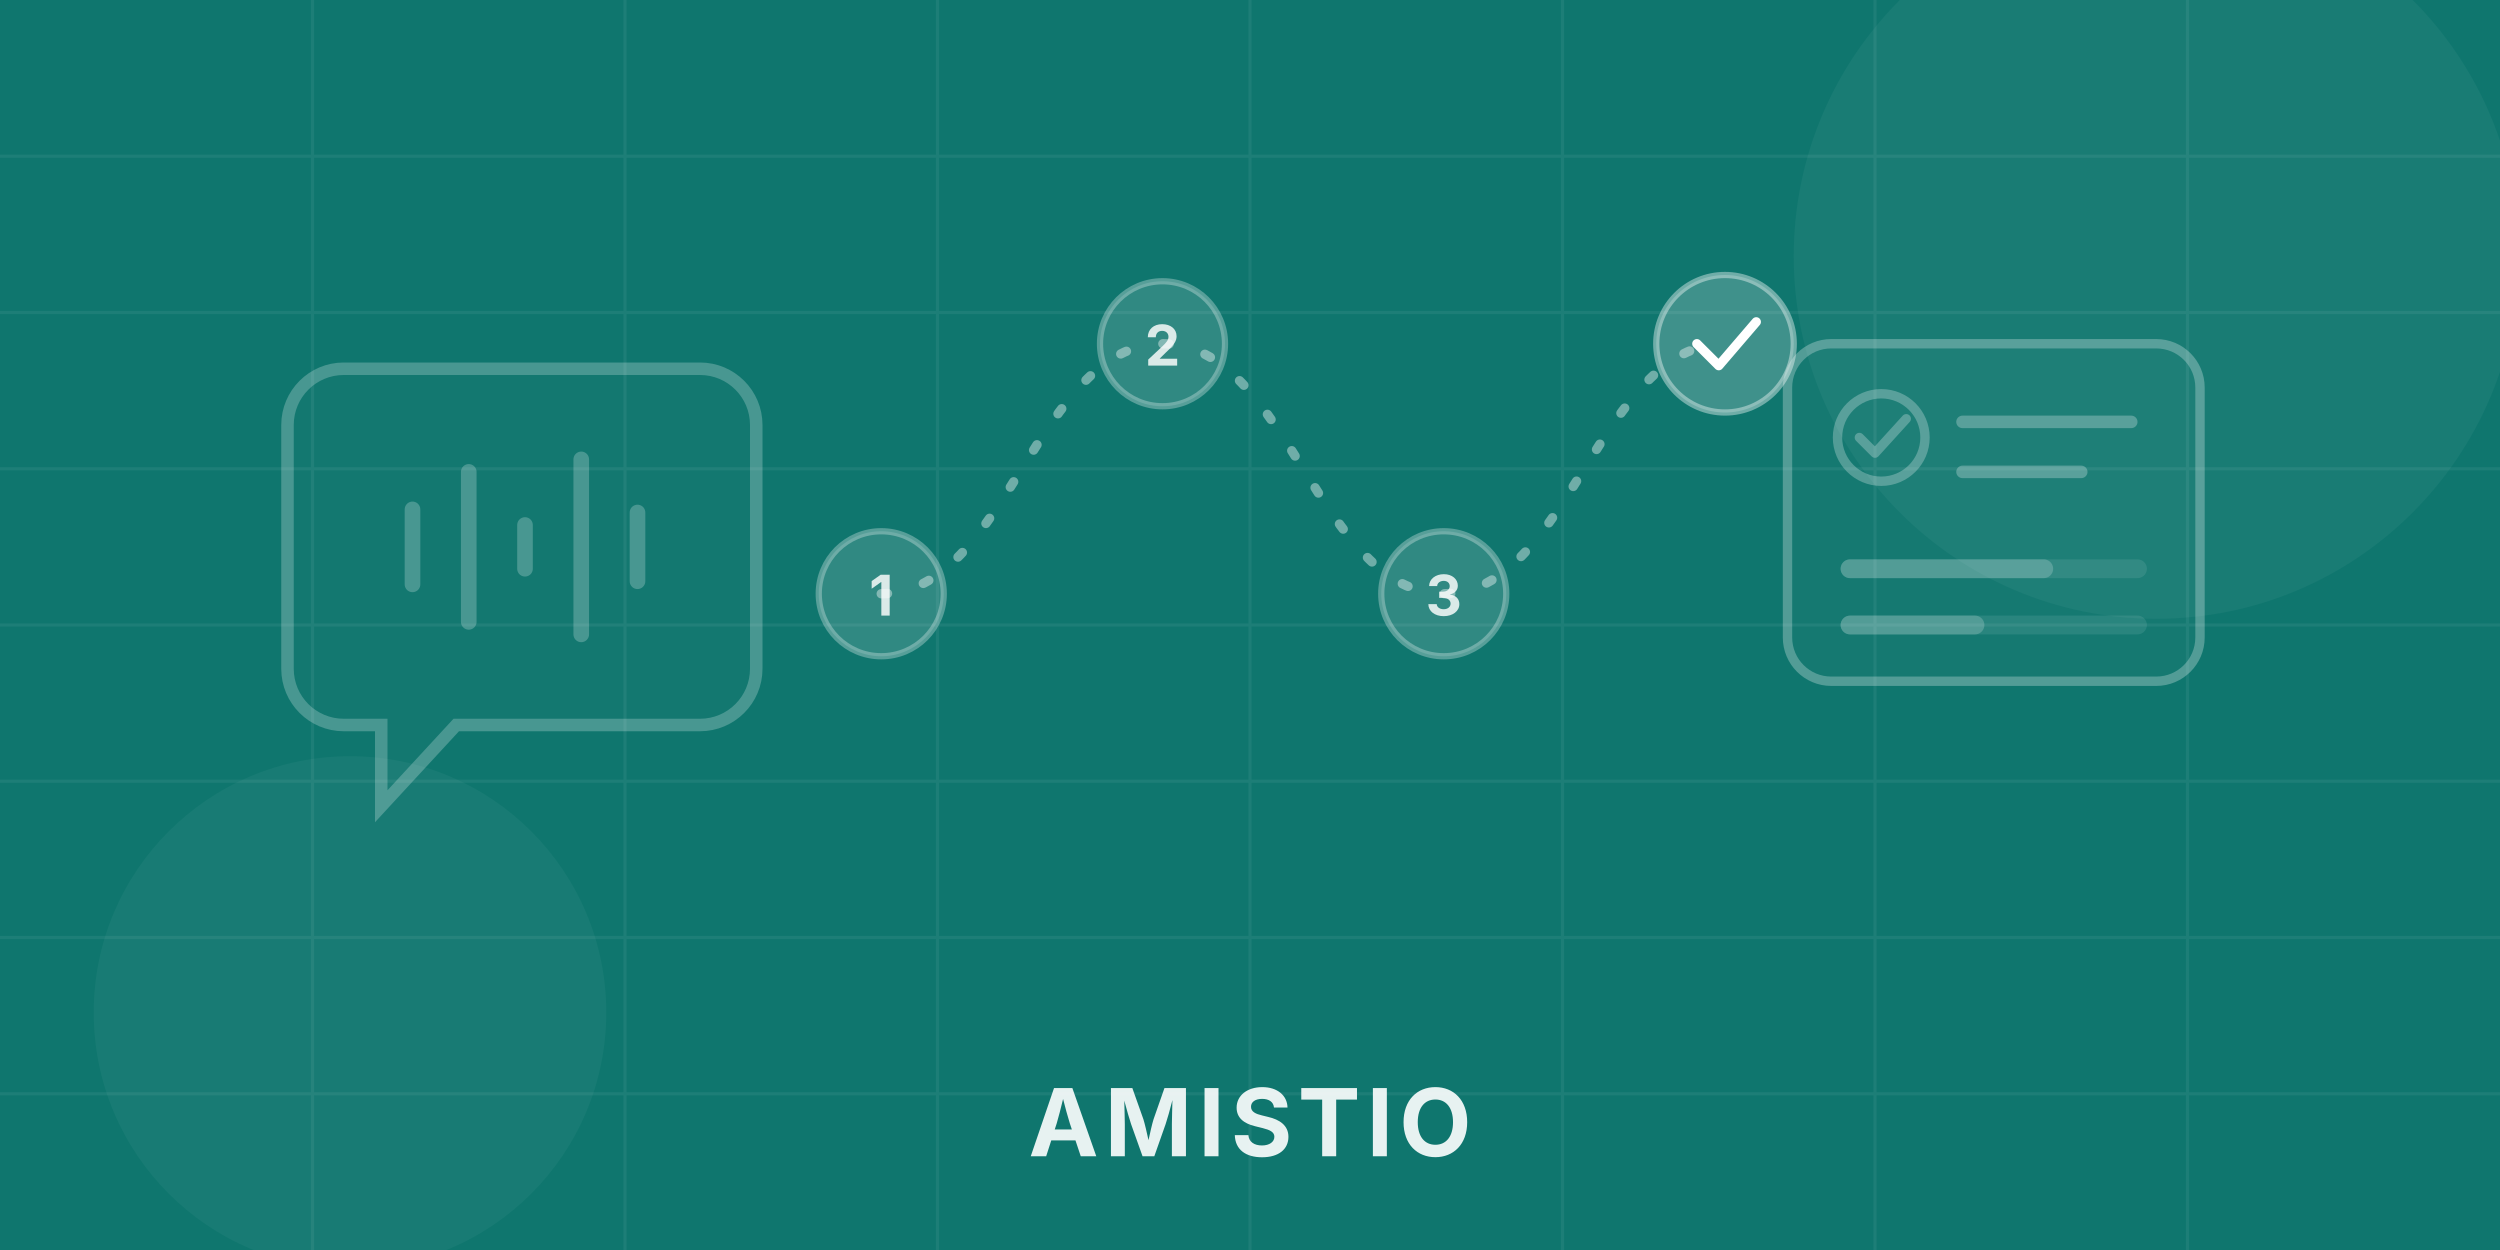
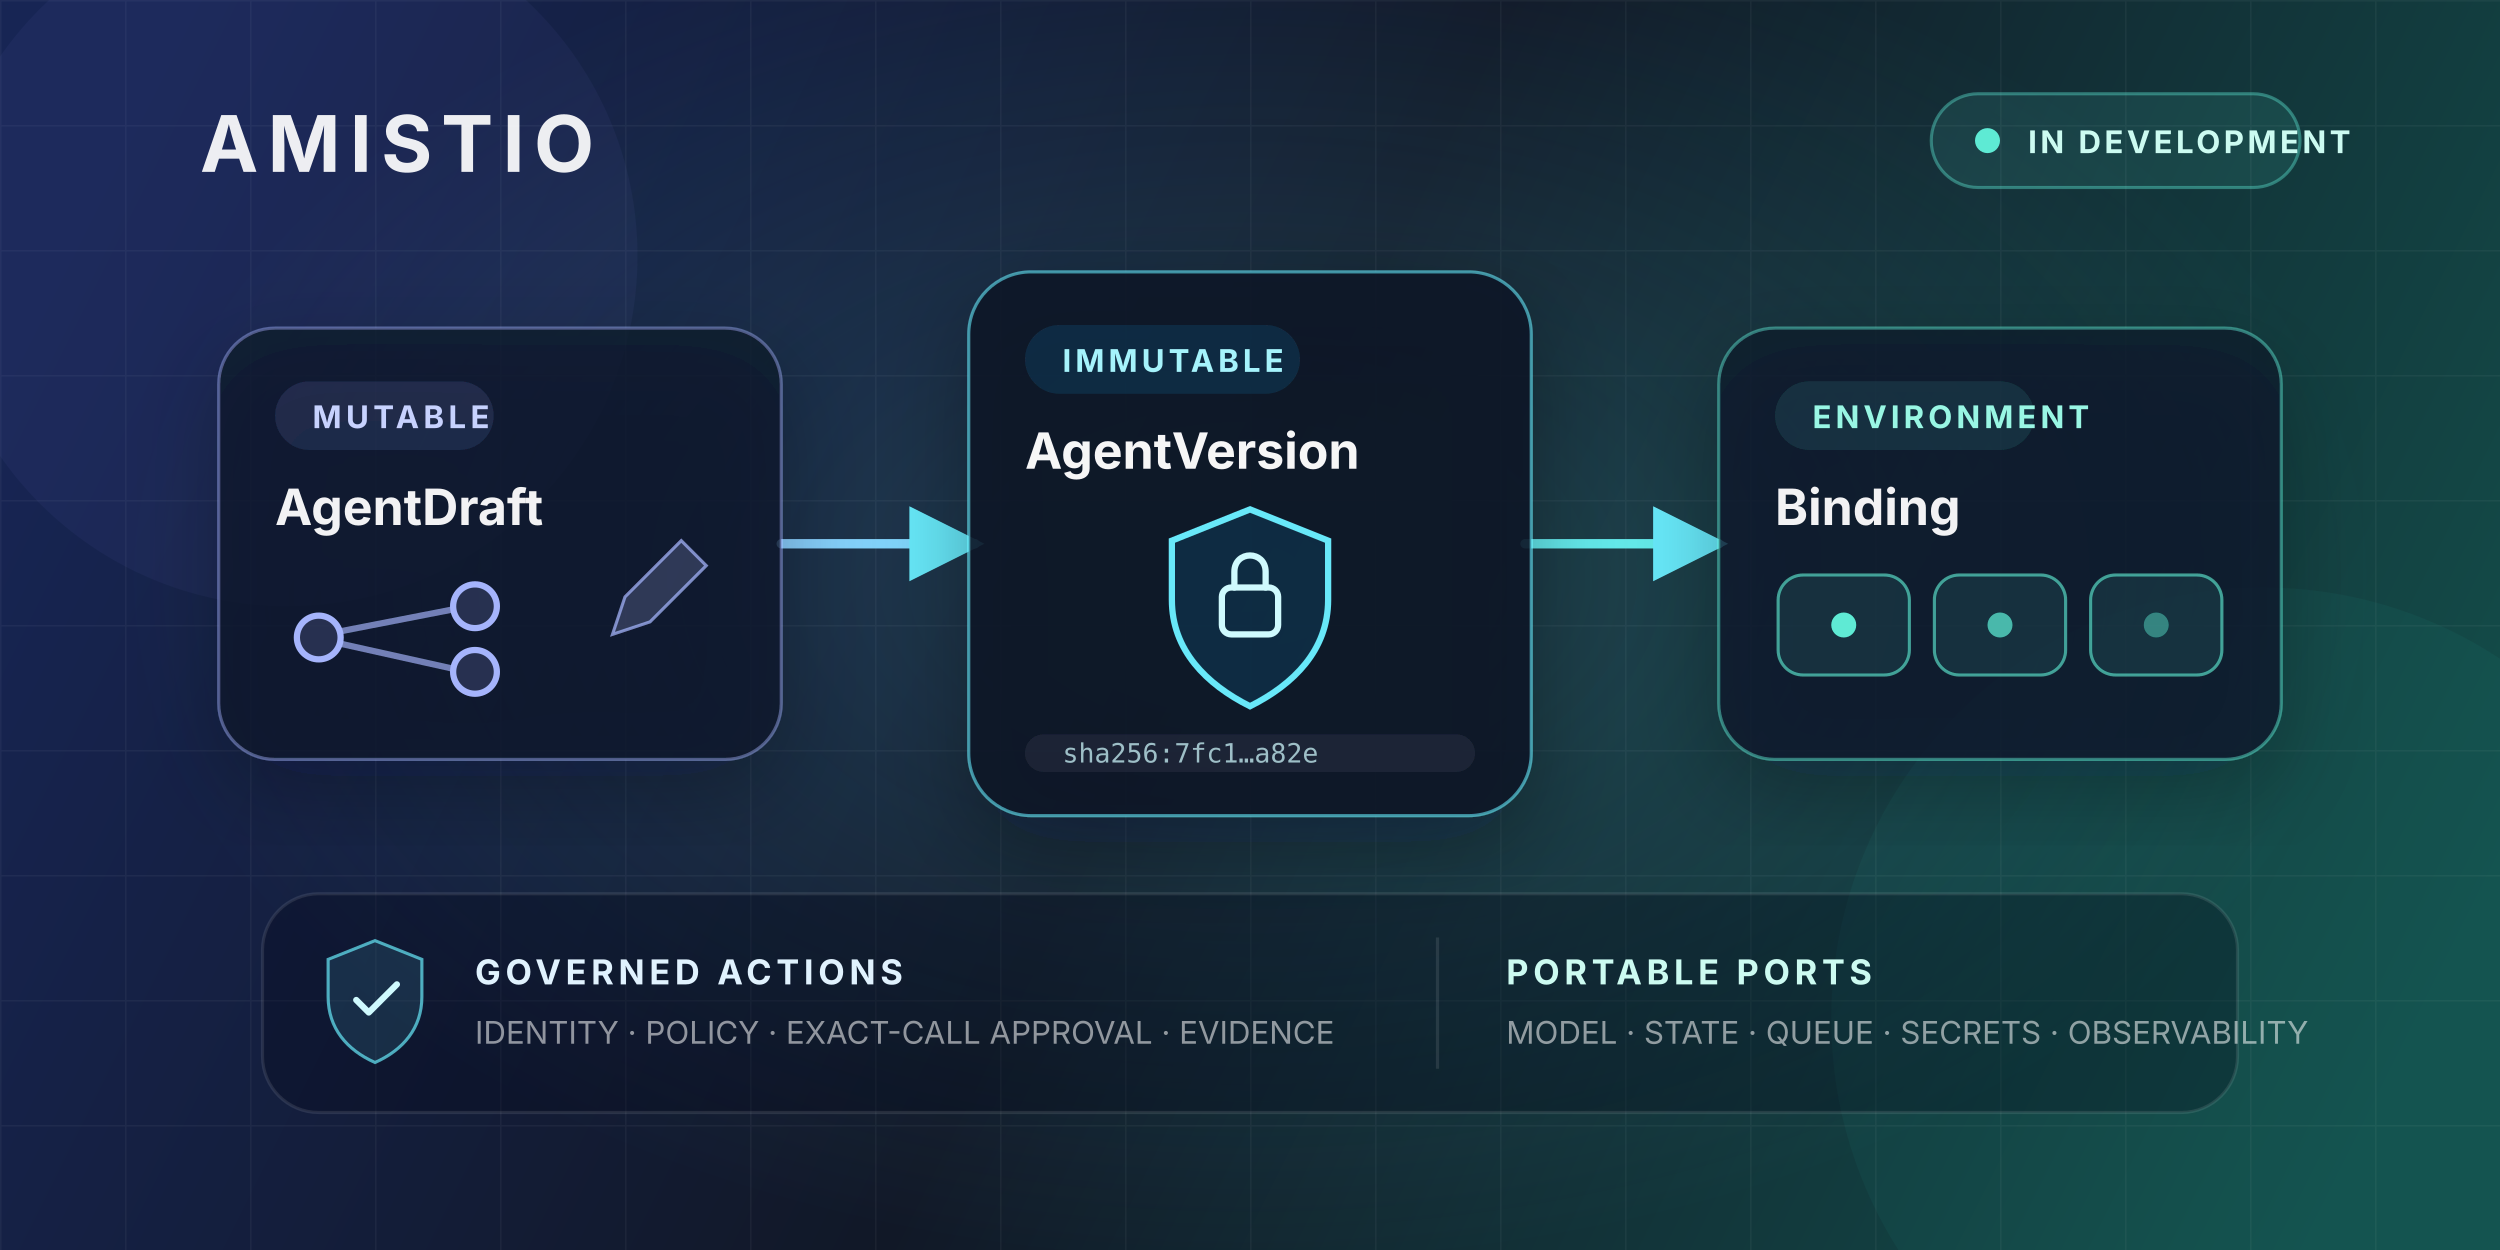
- <svg xmlns="http://www.w3.org/2000/svg" viewBox="0 0 800 400" fill="none">
-   <rect width="800" height="400" fill="url(#bg)" />
-   <g opacity="0.06">
-     <line x1="0" y1="50" x2="800" y2="50" stroke="#fff" stroke-width="1" />
-     <line x1="0" y1="100" x2="800" y2="100" stroke="#fff" stroke-width="1" />
-     <line x1="0" y1="150" x2="800" y2="150" stroke="#fff" stroke-width="1" />
-     <line x1="0" y1="200" x2="800" y2="200" stroke="#fff" stroke-width="1" />
-     <line x1="0" y1="250" x2="800" y2="250" stroke="#fff" stroke-width="1" />
-     <line x1="0" y1="300" x2="800" y2="300" stroke="#fff" stroke-width="1" />
-     <line x1="0" y1="350" x2="800" y2="350" stroke="#fff" stroke-width="1" />
-     <line x1="100" y1="0" x2="100" y2="400" stroke="#fff" stroke-width="1" />
-     <line x1="200" y1="0" x2="200" y2="400" stroke="#fff" stroke-width="1" />
-     <line x1="300" y1="0" x2="300" y2="400" stroke="#fff" stroke-width="1" />
-     <line x1="400" y1="0" x2="400" y2="400" stroke="#fff" stroke-width="1" />
-     <line x1="500" y1="0" x2="500" y2="400" stroke="#fff" stroke-width="1" />
-     <line x1="600" y1="0" x2="600" y2="400" stroke="#fff" stroke-width="1" />
-     <line x1="700" y1="0" x2="700" y2="400" stroke="#fff" stroke-width="1" />
-   </g>
-   <circle cx="690" cy="82" r="116" fill="rgba(255,255,255,0.045)" />
-   <circle cx="112" cy="324" r="82" fill="rgba(255,255,255,0.04)" />
-   <g transform="translate(92, 118)" opacity="0.24">
-     <path d="M18 0H132A18 18 0 0 1 150 18V96A18 18 0 0 1 132 114H54L30 140V114H18A18 18 0 0 1 0 96V18A18 18 0 0 1 18 0Z" stroke="#fff" stroke-width="4" fill="rgba(255,255,255,0.06)" />
-     <line x1="40" y1="45" x2="40" y2="69" stroke="#fff" stroke-width="5" stroke-linecap="round" />
-     <line x1="58" y1="33" x2="58" y2="81" stroke="#fff" stroke-width="5" stroke-linecap="round" />
-     <line x1="76" y1="50" x2="76" y2="64" stroke="#fff" stroke-width="5" stroke-linecap="round" />
-     <line x1="94" y1="29" x2="94" y2="85" stroke="#fff" stroke-width="5" stroke-linecap="round" />
-     <line x1="112" y1="46" x2="112" y2="68" stroke="#fff" stroke-width="5" stroke-linecap="round" />
-   </g>
-   <g transform="translate(282, 70)">
-     <path d="M0 120C40 120 50 40 90 40C130 40 140 120 180 120C220 120 230 40 270 40" stroke="rgba(255,255,255,0.4)" stroke-width="3" stroke-linecap="round" stroke-dasharray="2 12" fill="none" />
-     <g font-family="system-ui, -apple-system, sans-serif" font-size="18" font-weight="700" text-anchor="middle" fill="rgba(255,255,255,0.82)">
-       <circle cx="0" cy="120" r="20" fill="rgba(255,255,255,0.14)" stroke="rgba(255,255,255,0.3)" stroke-width="2" />
-       <text x="0" y="127">1</text>
-       <circle cx="90" cy="40" r="20" fill="rgba(255,255,255,0.14)" stroke="rgba(255,255,255,0.3)" stroke-width="2" />
-       <text x="90" y="47">2</text>
-       <circle cx="180" cy="120" r="20" fill="rgba(255,255,255,0.14)" stroke="rgba(255,255,255,0.3)" stroke-width="2" />
-       <text x="180" y="127">3</text>
-       <circle cx="270" cy="40" r="22" fill="rgba(255,255,255,0.2)" stroke="rgba(255,255,255,0.4)" stroke-width="2" />
-       <path d="M261 40L268 47L280 33" stroke="#fff" stroke-width="3" stroke-linecap="round" stroke-linejoin="round" fill="none" />
+ <svg xmlns="http://www.w3.org/2000/svg" width="800" height="400" viewBox="0 0 800 400" fill="none" role="img" aria-labelledby="amistio-cover-title amistio-cover-description">
+   <defs>
+     <linearGradient id="background" x1="48" y1="24" x2="752" y2="376" gradientUnits="userSpaceOnUse">
+       <stop stop-color="#172554" />
+       <stop offset="0.48" stop-color="#111827" />
+       <stop offset="1" stop-color="#134E4A" />
+     </linearGradient>
+     <radialGradient id="glow" cx="0" cy="0" r="1" gradientTransform="translate(400 185) rotate(90) scale(220 360)" gradientUnits="userSpaceOnUse">
+       <stop stop-color="#67E8F9" stop-opacity="0.17" />
+       <stop offset="1" stop-color="#67E8F9" stop-opacity="0" />
+     </radialGradient>
+     <linearGradient id="flow" x1="120" y1="0" x2="680" y2="0" gradientUnits="userSpaceOnUse">
+       <stop stop-color="#A5B4FC" />
+       <stop offset="0.5" stop-color="#67E8F9" />
+       <stop offset="1" stop-color="#5EEAD4" />
+     </linearGradient>
+     <filter id="shadow" x="-20%" y="-20%" width="140%" height="140%">
+       <feDropShadow dx="0" dy="10" stdDeviation="14" flood-color="#020617" flood-opacity="0.34" />
+     </filter>
+     <pattern id="grid" width="40" height="40" patternUnits="userSpaceOnUse">
+       <path d="M40 0H0V40" stroke="#FFFFFF" stroke-opacity="0.045" />
+     </pattern>
+     <marker id="arrow" viewBox="0 0 8 8" refX="7" refY="4" markerWidth="8" markerHeight="8" orient="auto">
+       <path d="M0 0L8 4L0 8Z" fill="#67E8F9" />
+     </marker>
+   </defs>
+   <rect width="800" height="400" fill="url(#background)" />
+   <rect width="800" height="400" fill="url(#grid)" />
+   <rect width="800" height="400" fill="url(#glow)" />
+   <circle cx="92" cy="82" r="112" fill="#818CF8" fill-opacity="0.055" />
+   <circle cx="724" cy="326" r="138" fill="#2DD4BF" fill-opacity="0.05" />
+   <g font-family="Inter, ui-sans-serif, system-ui, sans-serif">
+     <text x="64" y="55" fill="#FFFFFF" fill-opacity="0.92" font-size="25" font-weight="700" letter-spacing="3">
+       AMISTIO
+     </text>
+     <g transform="translate(618 30)">
+       <rect width="118" height="30" rx="15" fill="#5EEAD4" fill-opacity="0.1" stroke="#5EEAD4" stroke-opacity="0.4" />
+       <circle cx="18" cy="15" r="4" fill="#5EEAD4" />
+       <text x="31" y="19" fill="#CCFBF1" font-size="10" font-weight="700" letter-spacing="1.1">
+         IN DEVELOPMENT
+       </text>
+     </g>
+     <path d="M250 174H312" stroke="url(#flow)" stroke-width="3" stroke-linecap="round" marker-end="url(#arrow)" />
+     <path d="M488 174H550" stroke="url(#flow)" stroke-width="3" stroke-linecap="round" marker-end="url(#arrow)" />
+     <g transform="translate(70 105)" filter="url(#shadow)">
+       <rect width="180" height="138" rx="18" fill="#0F172A" fill-opacity="0.78" stroke="#A5B4FC" stroke-opacity="0.42" />
+       <rect x="18" y="17" width="70" height="22" rx="11" fill="#818CF8" fill-opacity="0.13" />
+       <text x="30" y="32" fill="#C7D2FE" font-size="10" font-weight="700" letter-spacing="1.4">MUTABLE</text>
+       <text x="18" y="63" fill="#FFFFFF" fill-opacity="0.94" font-size="16" font-weight="650">AgentDraft</text>
+       <g transform="translate(20 82)" stroke="#A5B4FC" stroke-width="2">
+         <circle cx="12" cy="17" r="7" fill="#A5B4FC" fill-opacity="0.16" />
+         <circle cx="62" cy="7" r="7" fill="#A5B4FC" fill-opacity="0.16" />
+         <circle cx="62" cy="28" r="7" fill="#A5B4FC" fill-opacity="0.16" />
+         <path d="M19 15L55 8M19 19L55 27" stroke-opacity="0.66" />
+       </g>
+       <path d="M130 86L148 68L156 76L138 94L126 98Z" fill="#A5B4FC" fill-opacity="0.2" stroke="#A5B4FC" stroke-opacity="0.72" />
+     </g>
+     <g transform="translate(310 87)" filter="url(#shadow)">
+       <rect width="180" height="174" rx="20" fill="#0F172A" fill-opacity="0.9" stroke="#67E8F9" stroke-opacity="0.58" />
+       <rect x="18" y="17" width="88" height="22" rx="11" fill="#22D3EE" fill-opacity="0.12" />
+       <text x="30" y="32" fill="#A5F3FC" font-size="10" font-weight="700" letter-spacing="1.3">IMMUTABLE</text>
+       <text x="18" y="63" fill="#FFFFFF" fill-opacity="0.96" font-size="16" font-weight="650">AgentVersion</text>
+       <g transform="translate(62 76)">
+         <path d="M28 0L53 10V29C53 45 42 56 28 63C14 56 3 45 3 29V10L28 0Z" fill="#22D3EE" fill-opacity="0.12" stroke="#67E8F9" stroke-width="2" />
+         <rect x="19" y="25" width="18" height="15" rx="3" stroke="#CFFAFE" stroke-width="2" />
+         <path d="M23 25V20C23 13 33 13 33 20V25" stroke="#CFFAFE" stroke-width="2" stroke-linecap="round" />
+       </g>
+       <rect x="18" y="148" width="144" height="12" rx="6" fill="#FFFFFF" fill-opacity="0.055" />
+       <text x="30" y="157" fill="#CFFAFE" fill-opacity="0.72" font-family="ui-monospace, monospace" font-size="8.5">
+         sha256:7fc1…a82e
+       </text>
+     </g>
+     <g transform="translate(550 105)" filter="url(#shadow)">
+       <rect width="180" height="138" rx="18" fill="#0F172A" fill-opacity="0.78" stroke="#5EEAD4" stroke-opacity="0.45" />
+       <rect x="18" y="17" width="83" height="22" rx="11" fill="#2DD4BF" fill-opacity="0.12" />
+       <text x="30" y="32" fill="#99F6E4" font-size="10" font-weight="700" letter-spacing="1.3">ENVIRONMENT</text>
+       <text x="18" y="63" fill="#FFFFFF" fill-opacity="0.94" font-size="16" font-weight="650">Binding</text>
+       <g transform="translate(19 79)">
+         <rect width="42" height="32" rx="8" fill="#2DD4BF" fill-opacity="0.1" stroke="#5EEAD4" stroke-opacity="0.62" />
+         <rect x="50" width="42" height="32" rx="8" fill="#2DD4BF" fill-opacity="0.1" stroke="#5EEAD4" stroke-opacity="0.62" />
+         <rect x="100" width="42" height="32" rx="8" fill="#2DD4BF" fill-opacity="0.1" stroke="#5EEAD4" stroke-opacity="0.62" />
+         <circle cx="21" cy="16" r="4" fill="#5EEAD4" />
+         <circle cx="71" cy="16" r="4" fill="#5EEAD4" fill-opacity="0.72" />
+         <circle cx="121" cy="16" r="4" fill="#5EEAD4" fill-opacity="0.44" />
+       </g>
+     </g>
+     <g transform="translate(84 286)">
+       <rect width="632" height="70" rx="18" fill="#020617" fill-opacity="0.3" stroke="#FFFFFF" stroke-opacity="0.1" />
+       <g transform="translate(18 15)">
+         <path d="M18 0L33 6V18C33 28 27 35 18 39C9 35 3 28 3 18V6L18 0Z" fill="#67E8F9" fill-opacity="0.12" stroke="#67E8F9" stroke-opacity="0.7" />
+         <path d="M12 19L16 23L25 14" stroke="#CFFAFE" stroke-width="2" stroke-linecap="round" stroke-linejoin="round" />
+       </g>
+       <text x="68" y="29" fill="#E0F2FE" font-size="11" font-weight="700" letter-spacing="1.5">
+         GOVERNED ACTIONS
+       </text>
+       <text x="68" y="48" fill="#FFFFFF" fill-opacity="0.54" font-size="10">
+         IDENTITY · POLICY · EXACT-CALL APPROVAL · EVIDENCE
+       </text>
+       <path d="M376 14V56" stroke="#FFFFFF" stroke-opacity="0.1" />
+       <text x="398" y="29" fill="#CCFBF1" font-size="11" font-weight="700" letter-spacing="1.5">
+         PORTABLE PORTS
+       </text>
+       <text x="398" y="48" fill="#FFFFFF" fill-opacity="0.54" font-size="10">
+         MODEL · STATE · QUEUE · SECRETS · OBSERVABILITY
+       </text>
    </g>
  </g>
-   <g transform="translate(572, 110)" opacity="0.28">
-     <rect x="0" y="0" width="132" height="108" rx="14" stroke="#fff" stroke-width="3" fill="rgba(255,255,255,0.08)" />
-     <circle cx="30" cy="30" r="14" stroke="#fff" stroke-width="3" fill="none" />
-     <path d="M23 30L28 35L38 24" stroke="#fff" stroke-width="3" stroke-linecap="round" stroke-linejoin="round" fill="none" />
-     <path d="M56 25H110" stroke="#fff" stroke-width="4" stroke-linecap="round" />
-     <path d="M56 41H94" stroke="#fff" stroke-width="4" stroke-linecap="round" />
-     <path d="M20 72H112" stroke="rgba(255,255,255,0.35)" stroke-width="6" stroke-linecap="round" />
-     <path d="M20 72H82" stroke="#fff" stroke-width="6" stroke-linecap="round" />
-     <path d="M20 90H112" stroke="rgba(255,255,255,0.35)" stroke-width="6" stroke-linecap="round" />
-     <path d="M20 90H60" stroke="#fff" stroke-width="6" stroke-linecap="round" />
-   </g>
-   <text x="400" y="370" font-family="system-ui, -apple-system, sans-serif" font-size="30" font-weight="700" fill="rgba(255,255,255,0.9)" text-anchor="middle" letter-spacing="2">
-         AMISTIO</text>
-   <defs>
-     <linearGradient id="bg" x1="0" y1="0" x2="800" y2="400">
-       <stop offset="0%" stop-color="#0f766e" />
-       <stop offset="52%" stop-color="#0f172a" />
-       <stop offset="100%" stop-color="#334155" />
-     </linearGradient>
-   </defs>
</svg>
